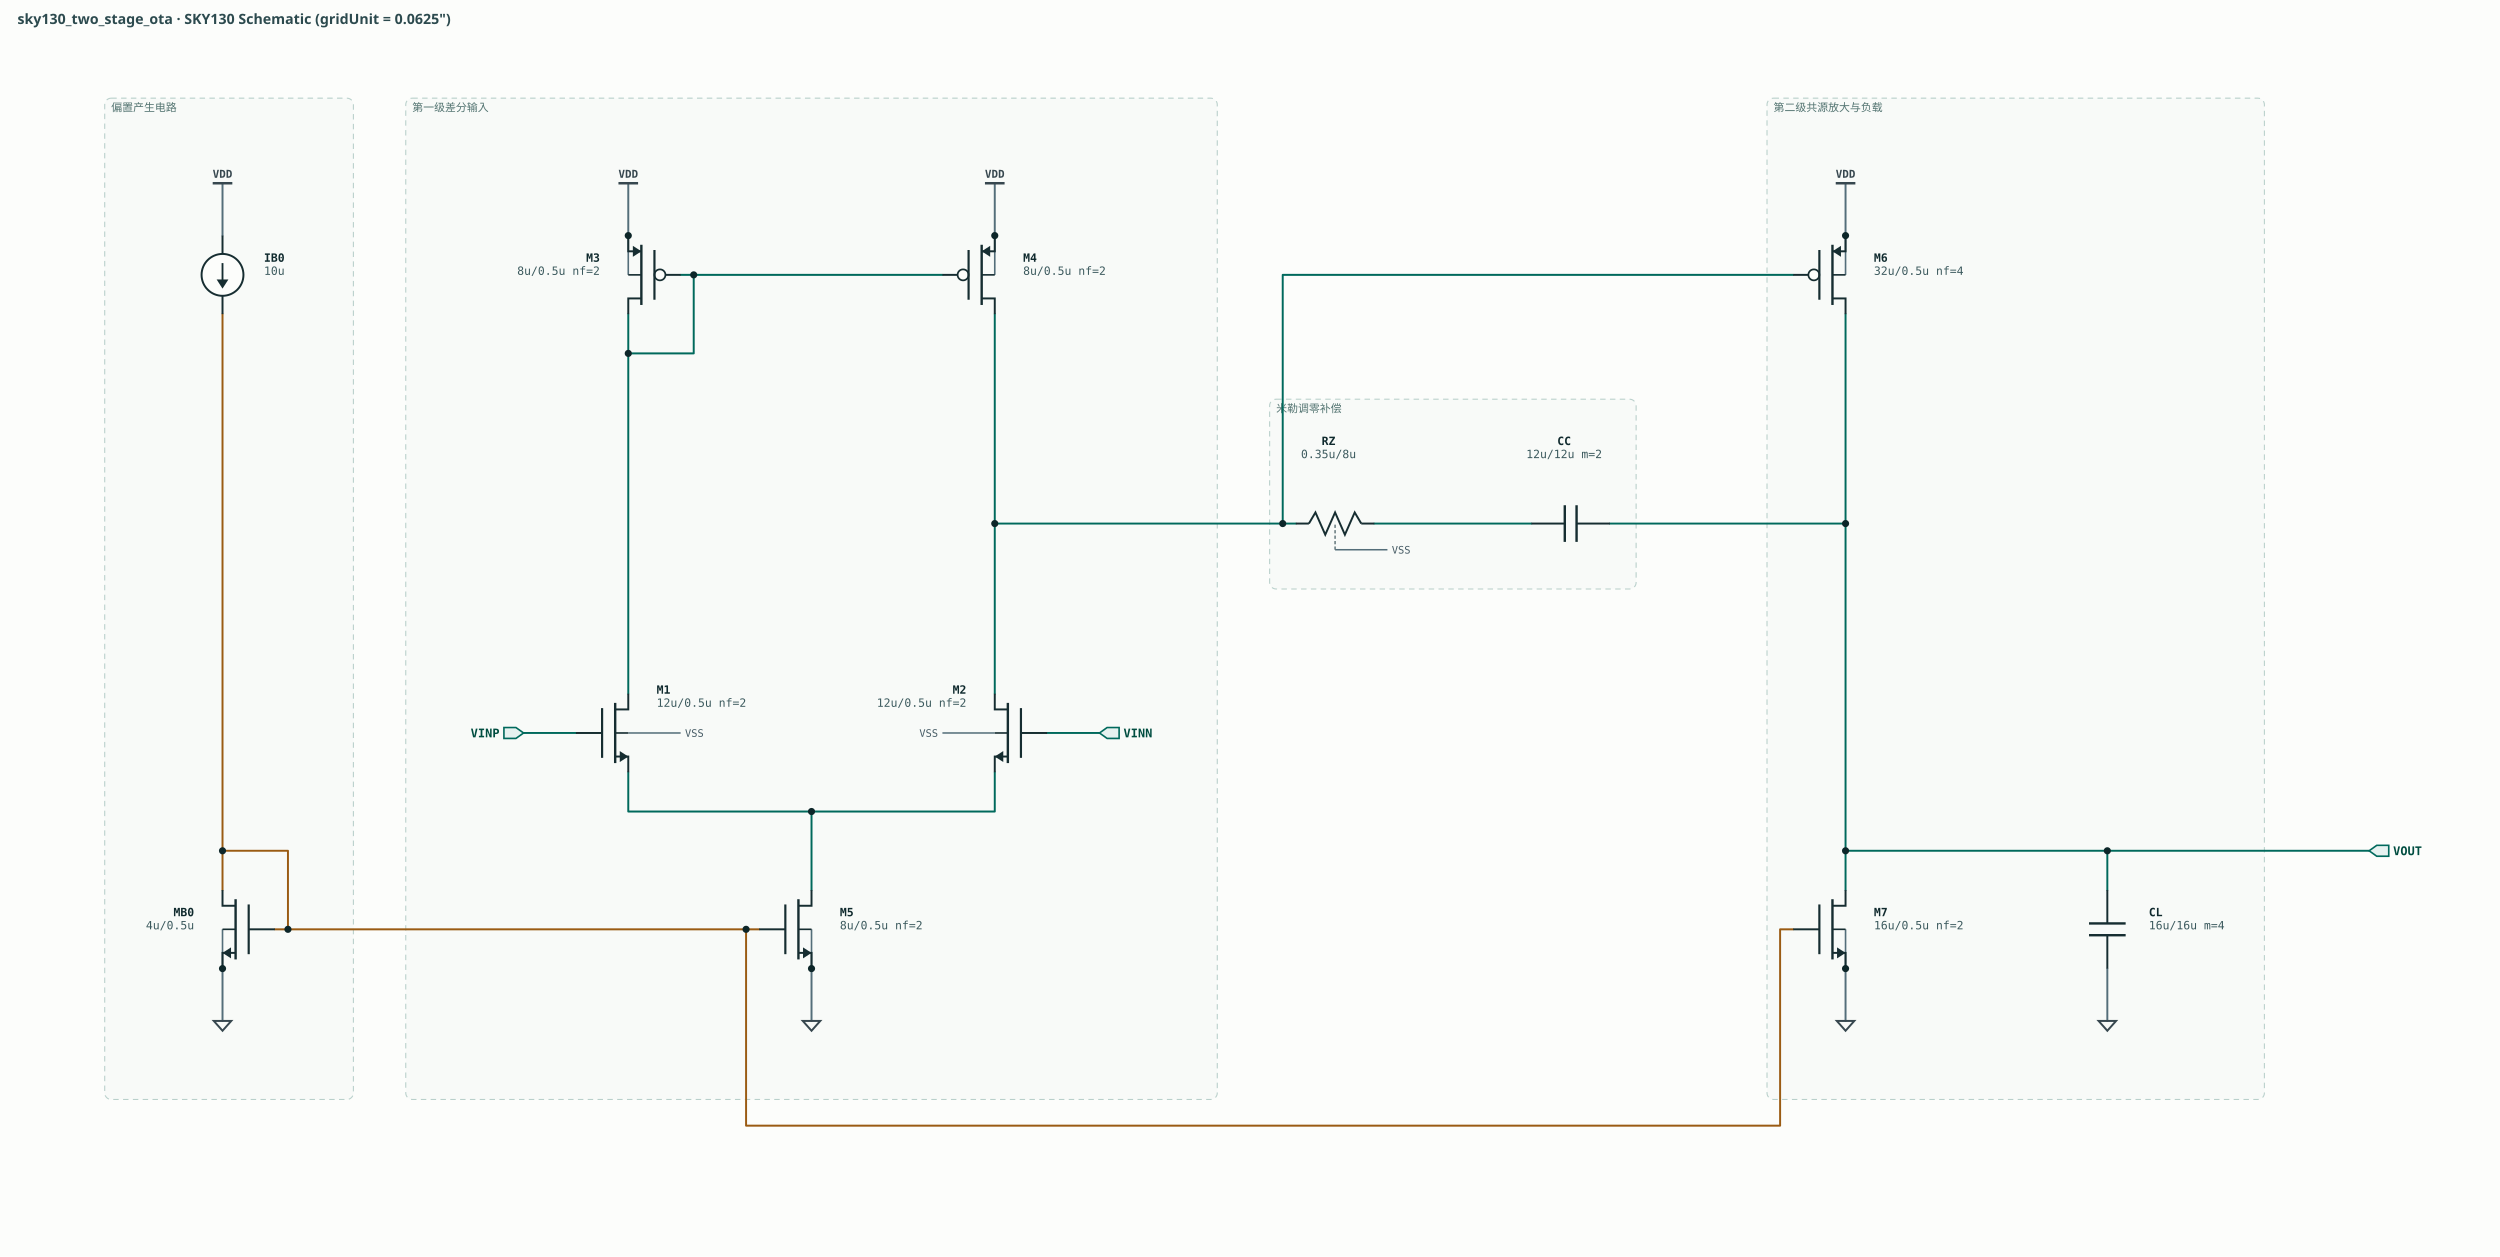
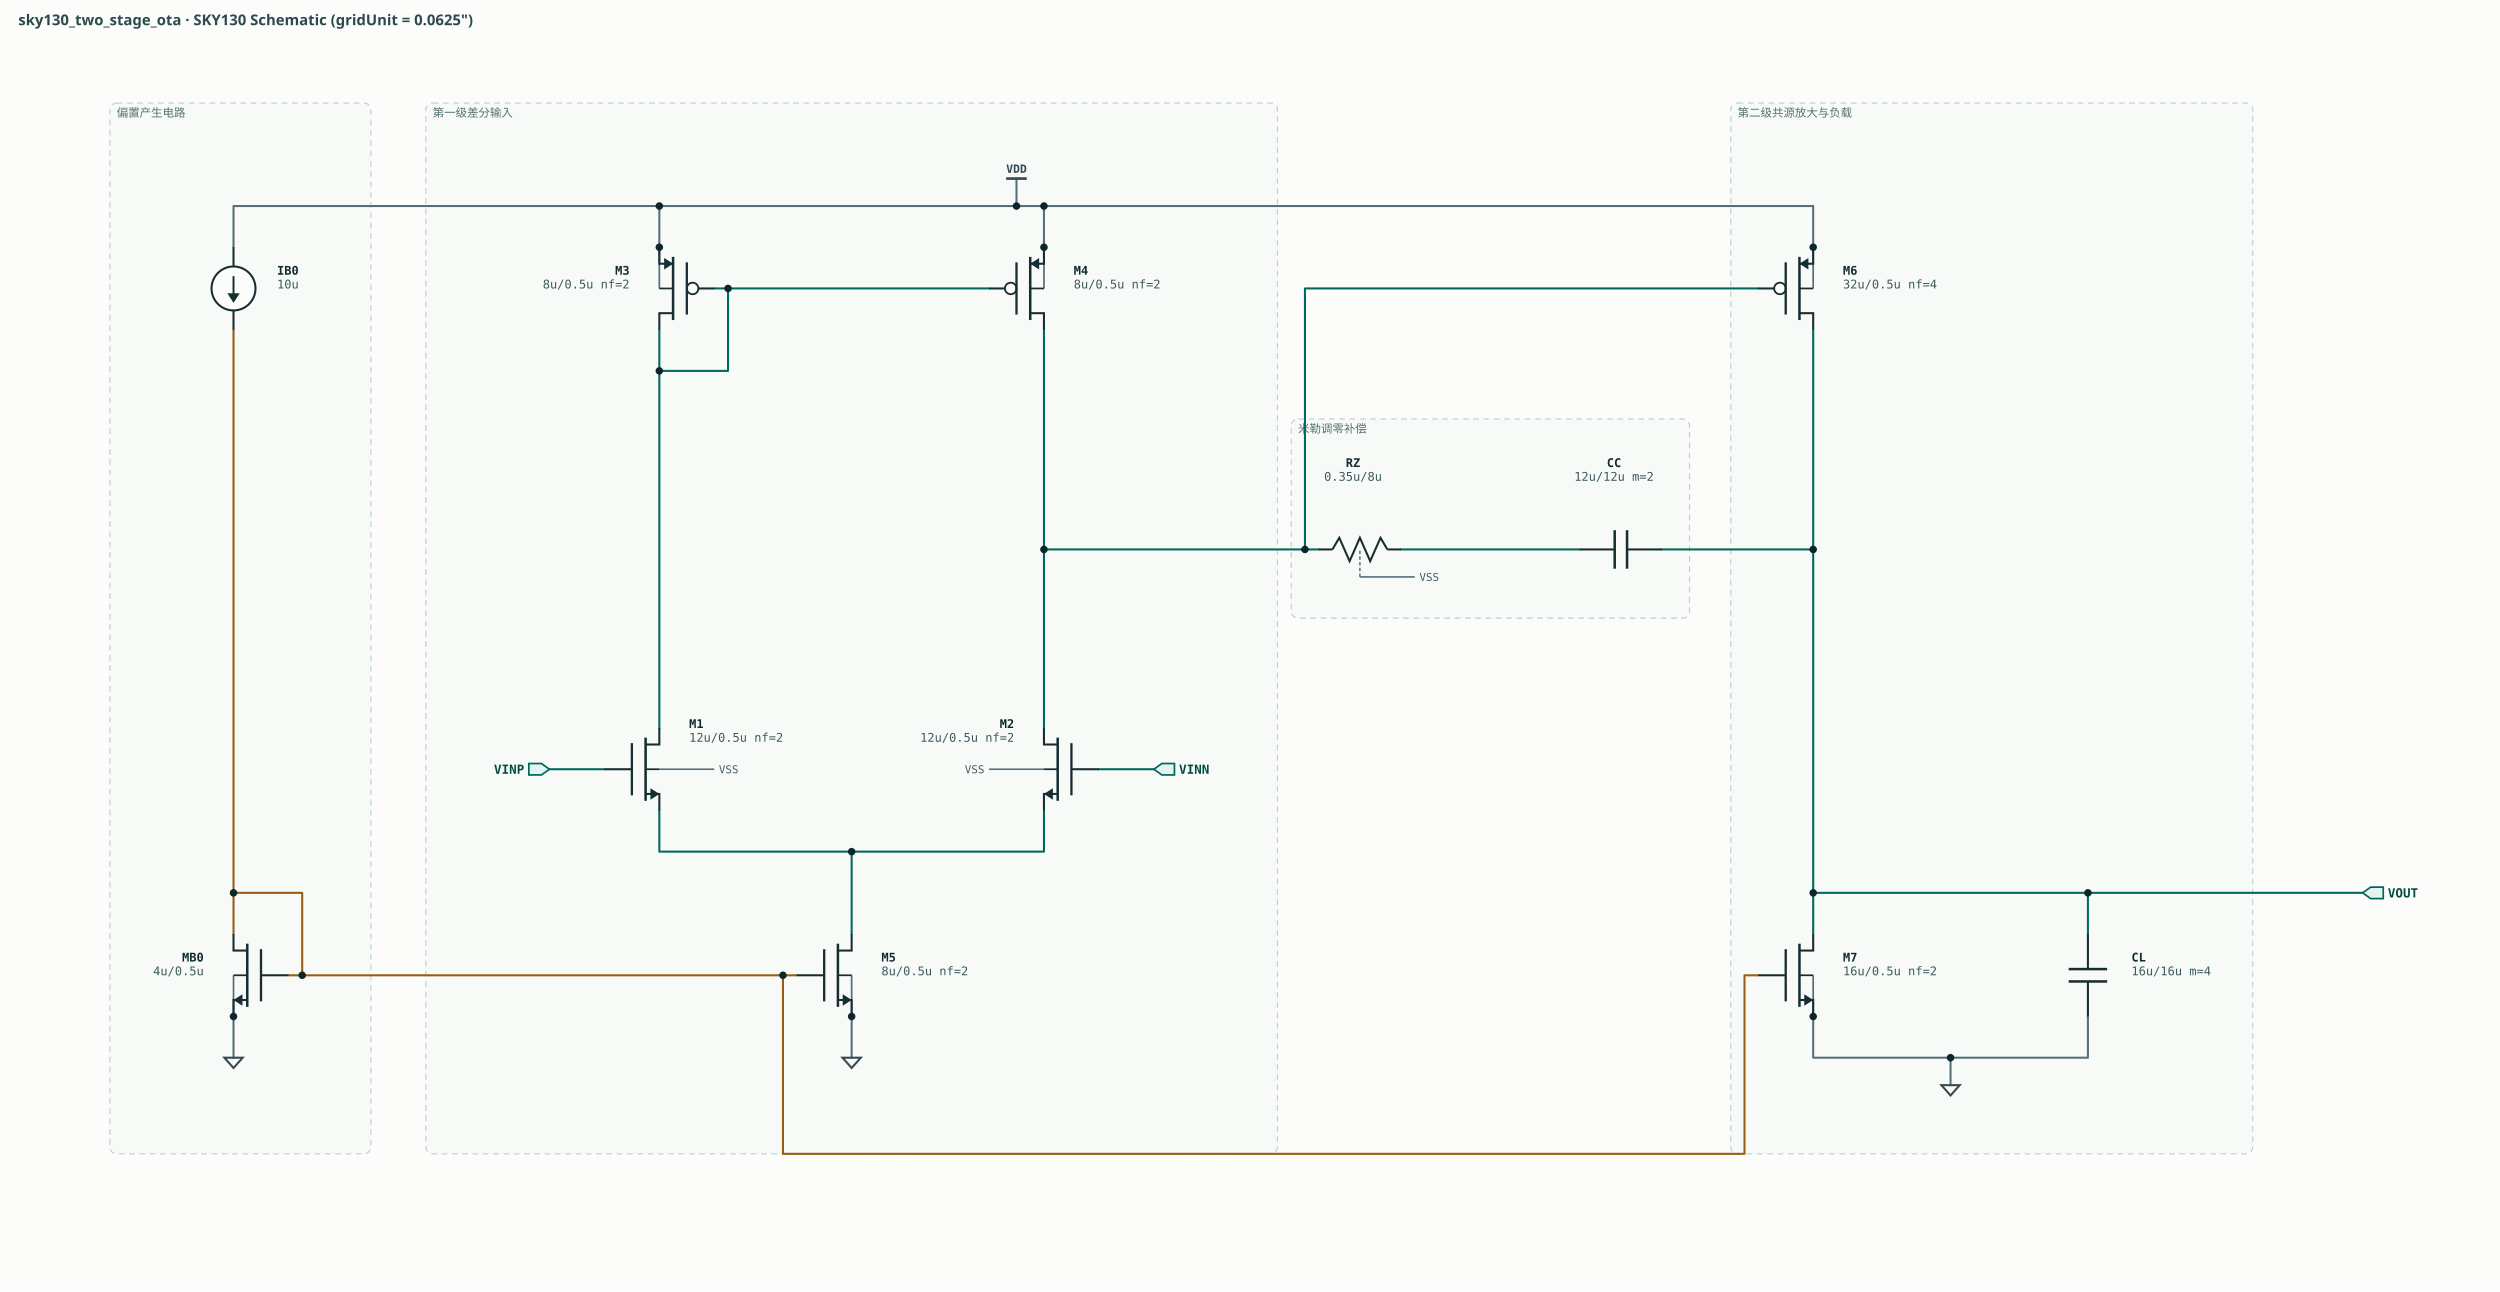
- <svg xmlns="http://www.w3.org/2000/svg" viewBox="216.0 168.0 2292.0 1152.0" width="2292" height="1152" font-family="Segoe UI, Microsoft YaHei, sans-serif">
-   <rect x="216.0" y="168.0" width="2292.0" height="1152.0" fill="#fcfdfb" />
+ <svg xmlns="http://www.w3.org/2000/svg" viewBox="216.0 168.0 2184.0 1128.0" width="2184" height="1128" font-family="Segoe UI, Microsoft YaHei, sans-serif">
+   <rect x="216.0" y="168.0" width="2184.0" height="1128.0" fill="#fcfdfb" />
  <text x="232.0" y="190.0" font-size="13" font-weight="600" fill="#2c4a4e">sky130_two_stage_ota · SKY130 Schematic (gridUnit = 0.0625")</text>
  <rect x="312.0" y="258.0" width="228.0" height="918.0" rx="6" fill="#f3f8f6" fill-opacity="0.55" stroke="#b9d0cb" stroke-width="1" stroke-dasharray="5,4" />
  <text x="318.0" y="270.0" font-size="10" fill="#527370">偏置产生电路</text>
  <rect x="588.0" y="258.0" width="744.0" height="918.0" rx="6" fill="#f3f8f6" fill-opacity="0.55" stroke="#b9d0cb" stroke-width="1" stroke-dasharray="5,4" />
  <text x="594.0" y="270.0" font-size="10" fill="#527370">第一级差分输入</text>
-   <rect x="1380.0" y="534.0" width="336.0" height="174.0" rx="6" fill="#f3f8f6" fill-opacity="0.55" stroke="#b9d0cb" stroke-width="1" stroke-dasharray="5,4" />
-   <text x="1386.0" y="546.0" font-size="10" fill="#527370">米勒调零补偿</text>
-   <rect x="1836.0" y="258.0" width="456.0" height="918.0" rx="6" fill="#f3f8f6" fill-opacity="0.55" stroke="#b9d0cb" stroke-width="1" stroke-dasharray="5,4" />
-   <text x="1842.0" y="270.0" font-size="10" fill="#527370">第二级共源放大与负载</text>
-   <polyline points="420.0,384.0 420.0,336.0" fill="none" stroke="#546e7a" stroke-width="1.8" stroke-linecap="round" stroke-linejoin="round" />
-   <polyline points="792.0,384.0 792.0,336.0" fill="none" stroke="#546e7a" stroke-width="1.8" stroke-linecap="round" stroke-linejoin="round" />
-   <polyline points="1128.0,384.0 1128.0,336.0" fill="none" stroke="#546e7a" stroke-width="1.8" stroke-linecap="round" stroke-linejoin="round" />
-   <polyline points="1908.0,384.0 1908.0,336.0" fill="none" stroke="#546e7a" stroke-width="1.8" stroke-linecap="round" stroke-linejoin="round" />
-   <polyline points="420.0,1056.0 420.0,1104.0" fill="none" stroke="#546e7a" stroke-width="1.8" stroke-linecap="round" stroke-linejoin="round" />
-   <polyline points="960.0,1056.0 960.0,1104.0" fill="none" stroke="#546e7a" stroke-width="1.8" stroke-linecap="round" stroke-linejoin="round" />
-   <polyline points="1908.0,1056.0 1908.0,1104.0" fill="none" stroke="#546e7a" stroke-width="1.8" stroke-linecap="round" stroke-linejoin="round" />
-   <polyline points="2148.0,1056.0 2148.0,1104.0" fill="none" stroke="#546e7a" stroke-width="1.8" stroke-linecap="round" stroke-linejoin="round" />
+   <rect x="1344.0" y="534.0" width="348.0" height="174.0" rx="6" fill="#f3f8f6" fill-opacity="0.55" stroke="#b9d0cb" stroke-width="1" stroke-dasharray="5,4" />
+   <text x="1350.0" y="546.0" font-size="10" fill="#527370">米勒调零补偿</text>
+   <rect x="1728.0" y="258.0" width="456.0" height="918.0" rx="6" fill="#f3f8f6" fill-opacity="0.55" stroke="#b9d0cb" stroke-width="1" stroke-dasharray="5,4" />
+   <text x="1734.0" y="270.0" font-size="10" fill="#527370">第二级共源放大与负载</text>
+   <polyline points="792.0,348.0 1104.0,348.0" fill="none" stroke="#546e7a" stroke-width="1.8" stroke-linecap="round" stroke-linejoin="round" />
+   <polyline points="1104.0,348.0 1128.0,348.0" fill="none" stroke="#546e7a" stroke-width="1.8" stroke-linecap="round" stroke-linejoin="round" />
+   <polyline points="420.0,384.0 420.0,348.0 792.0,348.0" fill="none" stroke="#546e7a" stroke-width="1.8" stroke-linecap="round" stroke-linejoin="round" />
+   <polyline points="792.0,384.0 792.0,348.0" fill="none" stroke="#546e7a" stroke-width="1.8" stroke-linecap="round" stroke-linejoin="round" />
+   <polyline points="1104.0,324.0 1104.0,348.0" fill="none" stroke="#546e7a" stroke-width="1.8" stroke-linecap="round" stroke-linejoin="round" />
+   <polyline points="1128.0,384.0 1128.0,348.0" fill="none" stroke="#546e7a" stroke-width="1.8" stroke-linecap="round" stroke-linejoin="round" />
+   <polyline points="1800.0,384.0 1800.0,348.0 1128.0,348.0" fill="none" stroke="#546e7a" stroke-width="1.8" stroke-linecap="round" stroke-linejoin="round" />
+   <polyline points="420.0,1056.0 420.0,1092.0" fill="none" stroke="#546e7a" stroke-width="1.8" stroke-linecap="round" stroke-linejoin="round" />
+   <polyline points="960.0,1056.0 960.0,1092.0" fill="none" stroke="#546e7a" stroke-width="1.8" stroke-linecap="round" stroke-linejoin="round" />
+   <polyline points="1800.0,1056.0 1800.0,1092.0 1920.0,1092.0" fill="none" stroke="#546e7a" stroke-width="1.8" stroke-linecap="round" stroke-linejoin="round" />
+   <polyline points="1920.0,1116.0 1920.0,1092.0" fill="none" stroke="#546e7a" stroke-width="1.8" stroke-linecap="round" stroke-linejoin="round" />
+   <polyline points="2040.0,1056.0 2040.0,1092.0 1920.0,1092.0" fill="none" stroke="#546e7a" stroke-width="1.8" stroke-linecap="round" stroke-linejoin="round" />
  <polyline points="696.0,840.0 744.0,840.0" fill="none" stroke="#00695c" stroke-width="1.8" stroke-linecap="round" stroke-linejoin="round" />
  <polyline points="1128.0,876.0 1128.0,912.0 960.0,912.0" fill="none" stroke="#00695c" stroke-width="1.8" stroke-linecap="round" stroke-linejoin="round" />
  <polyline points="960.0,912.0 792.0,912.0 792.0,876.0" fill="none" stroke="#00695c" stroke-width="1.8" stroke-linecap="round" stroke-linejoin="round" />
  <polyline points="960.0,984.0 960.0,912.0" fill="none" stroke="#00695c" stroke-width="1.8" stroke-linecap="round" stroke-linejoin="round" />
  <polyline points="1224.0,840.0 1176.0,840.0" fill="none" stroke="#00695c" stroke-width="1.8" stroke-linecap="round" stroke-linejoin="round" />
-   <polyline points="1620.0,648.0 1476.0,648.0" fill="none" stroke="#00695c" stroke-width="1.8" stroke-linecap="round" stroke-linejoin="round" />
+   <polyline points="1596.0,648.0 1440.0,648.0" fill="none" stroke="#00695c" stroke-width="1.8" stroke-linecap="round" stroke-linejoin="round" />
  <polyline points="1080.0,420.0 852.0,420.0" fill="none" stroke="#00695c" stroke-width="1.8" stroke-linecap="round" stroke-linejoin="round" />
  <polyline points="852.0,420.0 840.0,420.0" fill="none" stroke="#00695c" stroke-width="1.8" stroke-linecap="round" stroke-linejoin="round" />
  <polyline points="792.0,456.0 792.0,492.0" fill="none" stroke="#00695c" stroke-width="1.8" stroke-linecap="round" stroke-linejoin="round" />
  <polyline points="792.0,492.0 852.0,492.0 852.0,420.0" fill="none" stroke="#00695c" stroke-width="1.8" stroke-linecap="round" stroke-linejoin="round" />
  <polyline points="792.0,804.0 792.0,492.0" fill="none" stroke="#00695c" stroke-width="1.8" stroke-linecap="round" stroke-linejoin="round" />
  <polyline points="1128.0,804.0 1128.0,648.0" fill="none" stroke="#00695c" stroke-width="1.8" stroke-linecap="round" stroke-linejoin="round" />
  <polyline points="1128.0,648.0 1128.0,456.0" fill="none" stroke="#00695c" stroke-width="1.8" stroke-linecap="round" stroke-linejoin="round" />
-   <polyline points="1404.0,648.0 1392.0,648.0" fill="none" stroke="#00695c" stroke-width="1.8" stroke-linecap="round" stroke-linejoin="round" />
-   <polyline points="1392.0,648.0 1128.0,648.0" fill="none" stroke="#00695c" stroke-width="1.8" stroke-linecap="round" stroke-linejoin="round" />
-   <polyline points="1860.0,420.0 1392.0,420.0 1392.0,648.0" fill="none" stroke="#00695c" stroke-width="1.8" stroke-linecap="round" stroke-linejoin="round" />
-   <polyline points="1908.0,984.0 1908.0,948.0" fill="none" stroke="#00695c" stroke-width="1.8" stroke-linecap="round" stroke-linejoin="round" />
-   <polyline points="1908.0,948.0 1908.0,648.0" fill="none" stroke="#00695c" stroke-width="1.8" stroke-linecap="round" stroke-linejoin="round" />
-   <polyline points="1908.0,648.0 1908.0,456.0" fill="none" stroke="#00695c" stroke-width="1.8" stroke-linecap="round" stroke-linejoin="round" />
-   <polyline points="1692.0,648.0 1908.0,648.0" fill="none" stroke="#00695c" stroke-width="1.8" stroke-linecap="round" stroke-linejoin="round" />
-   <polyline points="2148.0,984.0 2148.0,948.0" fill="none" stroke="#00695c" stroke-width="1.8" stroke-linecap="round" stroke-linejoin="round" />
-   <polyline points="2148.0,948.0 1908.0,948.0" fill="none" stroke="#00695c" stroke-width="1.8" stroke-linecap="round" stroke-linejoin="round" />
+   <polyline points="1368.0,648.0 1356.0,648.0" fill="none" stroke="#00695c" stroke-width="1.8" stroke-linecap="round" stroke-linejoin="round" />
+   <polyline points="1356.0,648.0 1128.0,648.0" fill="none" stroke="#00695c" stroke-width="1.8" stroke-linecap="round" stroke-linejoin="round" />
+   <polyline points="1752.0,420.0 1356.0,420.0 1356.0,648.0" fill="none" stroke="#00695c" stroke-width="1.8" stroke-linecap="round" stroke-linejoin="round" />
+   <polyline points="1800.0,984.0 1800.0,948.0" fill="none" stroke="#00695c" stroke-width="1.8" stroke-linecap="round" stroke-linejoin="round" />
+   <polyline points="1800.0,948.0 1800.0,648.0" fill="none" stroke="#00695c" stroke-width="1.8" stroke-linecap="round" stroke-linejoin="round" />
+   <polyline points="1800.0,648.0 1800.0,456.0" fill="none" stroke="#00695c" stroke-width="1.8" stroke-linecap="round" stroke-linejoin="round" />
+   <polyline points="1668.0,648.0 1800.0,648.0" fill="none" stroke="#00695c" stroke-width="1.8" stroke-linecap="round" stroke-linejoin="round" />
+   <polyline points="2040.0,984.0 2040.0,948.0" fill="none" stroke="#00695c" stroke-width="1.8" stroke-linecap="round" stroke-linejoin="round" />
+   <polyline points="2040.0,948.0 1800.0,948.0" fill="none" stroke="#00695c" stroke-width="1.8" stroke-linecap="round" stroke-linejoin="round" />
  <polyline points="912.0,1020.0 900.0,1020.0" fill="none" stroke="#9a5b13" stroke-width="1.8" stroke-linecap="round" stroke-linejoin="round" />
  <polyline points="900.0,1020.0 480.0,1020.0" fill="none" stroke="#9a5b13" stroke-width="1.8" stroke-linecap="round" stroke-linejoin="round" />
  <polyline points="480.0,1020.0 468.0,1020.0" fill="none" stroke="#9a5b13" stroke-width="1.8" stroke-linecap="round" stroke-linejoin="round" />
  <polyline points="420.0,984.0 420.0,948.0" fill="none" stroke="#9a5b13" stroke-width="1.8" stroke-linecap="round" stroke-linejoin="round" />
  <polyline points="420.0,948.0 480.0,948.0 480.0,1020.0" fill="none" stroke="#9a5b13" stroke-width="1.8" stroke-linecap="round" stroke-linejoin="round" />
  <polyline points="420.0,456.0 420.0,948.0" fill="none" stroke="#9a5b13" stroke-width="1.8" stroke-linecap="round" stroke-linejoin="round" />
-   <polyline points="1860.0,1020.0 1848.0,1020.0 1848.0,1200.0 900.0,1200.0 900.0,1020.0" fill="none" stroke="#9a5b13" stroke-width="1.8" stroke-linecap="round" stroke-linejoin="round" />
-   <polyline points="2388.0,948.0 2148.0,948.0" fill="none" stroke="#00695c" stroke-width="1.8" stroke-linecap="round" stroke-linejoin="round" />
+   <polyline points="1752.0,1020.0 1740.0,1020.0 1740.0,1176.0 900.0,1176.0 900.0,1020.0" fill="none" stroke="#9a5b13" stroke-width="1.8" stroke-linecap="round" stroke-linejoin="round" />
+   <polyline points="2280.0,948.0 2040.0,948.0" fill="none" stroke="#00695c" stroke-width="1.8" stroke-linecap="round" stroke-linejoin="round" />
  <polyline points="420.0,1020.0 420.0,1056.0" fill="none" stroke="#546e7a" stroke-width="1.5" />
  <polyline points="792.0,420.0 792.0,384.0" fill="none" stroke="#546e7a" stroke-width="1.5" />
  <polyline points="1128.0,420.0 1128.0,384.0" fill="none" stroke="#546e7a" stroke-width="1.5" />
  <polyline points="960.0,1020.0 960.0,1056.0" fill="none" stroke="#546e7a" stroke-width="1.5" />
-   <polyline points="1908.0,420.0 1908.0,384.0" fill="none" stroke="#546e7a" stroke-width="1.5" />
-   <polyline points="1908.0,1020.0 1908.0,1056.0" fill="none" stroke="#546e7a" stroke-width="1.5" />
+   <polyline points="1800.0,420.0 1800.0,384.0" fill="none" stroke="#546e7a" stroke-width="1.5" />
+   <polyline points="1800.0,1020.0 1800.0,1056.0" fill="none" stroke="#546e7a" stroke-width="1.5" />
  <line x1="792.0" y1="840.0" x2="840.0" y2="840.0" stroke="#546e7a" stroke-width="1.4" />
  <text x="844.0" y="843.5" text-anchor="start" font-size="9.5" font-family="Consolas,monospace" fill="#455a64">VSS</text>
  <line x1="1128.0" y1="840.0" x2="1080.0" y2="840.0" stroke="#546e7a" stroke-width="1.4" />
  <text x="1076.0" y="843.5" text-anchor="end" font-size="9.5" font-family="Consolas,monospace" fill="#455a64">VSS</text>
-   <line x1="1440.0" y1="672.0" x2="1488.0" y2="672.0" stroke="#546e7a" stroke-width="1.4" />
-   <text x="1492.0" y="675.5" text-anchor="start" font-size="9.5" font-family="Consolas,monospace" fill="#455a64">VSS</text>
+   <line x1="1404.0" y1="672.0" x2="1452.0" y2="672.0" stroke="#546e7a" stroke-width="1.4" />
+   <text x="1456.0" y="675.5" text-anchor="start" font-size="9.5" font-family="Consolas,monospace" fill="#455a64">VSS</text>
  <line x1="420.0" y1="384.0" x2="420.0" y2="400.8" stroke="#162d31" stroke-width="1.8" />
  <line x1="420.0" y1="439.2" x2="420.0" y2="456.0" stroke="#162d31" stroke-width="1.8" />
  <circle cx="420.0" cy="420.0" r="19.2" fill="#fcfdfb" stroke="#162d31" stroke-width="1.8" />
  <line x1="420.0" y1="409.2" x2="420.0" y2="430.2" stroke="#162d31" stroke-width="1.7" />
  <polygon points="420.0,432.6 414.6,424.2 425.4,424.2" fill="#162d31" />
  <text x="458.0" y="408.0" text-anchor="start" font-size="10.5" font-weight="600" font-family="Consolas,monospace" fill="#102a2e">IB0</text>
  <text x="458.0" y="420.0" text-anchor="start" font-size="10.5" font-weight="400" font-family="Consolas,monospace" fill="#3b595d">10u</text>
  <line x1="468.0" y1="1020.0" x2="444.0" y2="1020.0" stroke="#162d31" stroke-width="1.8" />
  <line x1="444.0" y1="997.2" x2="444.0" y2="1042.8" stroke="#162d31" stroke-width="2.0" />
  <line x1="432.0" y1="992.4" x2="432.0" y2="1047.6" stroke="#162d31" stroke-width="2.2" />
  <polyline points="432.0,998.4 420.0,998.4 420.0,984.0" fill="none" stroke="#162d31" stroke-width="1.8" />
  <polyline points="432.0,1041.6 420.0,1041.6 420.0,1056.0" fill="none" stroke="#162d31" stroke-width="1.8" />
  <line x1="432.0" y1="1020.0" x2="420.0" y2="1020.0" stroke="#162d31" stroke-width="1.5" />
  <polygon points="420.0,1041.6 427.8,1036.56 427.8,1046.64" fill="#162d31" />
  <text x="394.0" y="1008.0" text-anchor="end" font-size="10.5" font-weight="600" font-family="Consolas,monospace" fill="#102a2e">MB0</text>
  <text x="394.0" y="1020.0" text-anchor="end" font-size="10.5" font-weight="400" font-family="Consolas,monospace" fill="#3b595d">4u/0.5u</text>
  <line x1="840.0" y1="420.0" x2="826.08" y2="420.0" stroke="#162d31" stroke-width="1.8" />
  <circle cx="821.04" cy="420.0" r="5.04" fill="#fcfdfb" stroke="#162d31" stroke-width="1.6" />
  <line x1="816.0" y1="397.2" x2="816.0" y2="442.8" stroke="#162d31" stroke-width="2.0" />
  <line x1="804.0" y1="392.4" x2="804.0" y2="447.6" stroke="#162d31" stroke-width="2.2" />
  <polyline points="804.0,398.4 792.0,398.4 792.0,384.0" fill="none" stroke="#162d31" stroke-width="1.8" />
  <polyline points="804.0,441.6 792.0,441.6 792.0,456.0" fill="none" stroke="#162d31" stroke-width="1.8" />
  <line x1="804.0" y1="420.0" x2="792.0" y2="420.0" stroke="#162d31" stroke-width="1.5" />
  <polygon points="804.0,398.4 796.2,393.36 796.2,403.44" fill="#162d31" />
  <text x="766.0" y="408.0" text-anchor="end" font-size="10.5" font-weight="600" font-family="Consolas,monospace" fill="#102a2e">M3</text>
  <text x="766.0" y="420.0" text-anchor="end" font-size="10.5" font-weight="400" font-family="Consolas,monospace" fill="#3b595d">8u/0.5u nf=2</text>
  <line x1="1080.0" y1="420.0" x2="1093.92" y2="420.0" stroke="#162d31" stroke-width="1.8" />
  <circle cx="1098.96" cy="420.0" r="5.04" fill="#fcfdfb" stroke="#162d31" stroke-width="1.6" />
  <line x1="1104.0" y1="397.2" x2="1104.0" y2="442.8" stroke="#162d31" stroke-width="2.0" />
  <line x1="1116.0" y1="392.4" x2="1116.0" y2="447.6" stroke="#162d31" stroke-width="2.2" />
  <polyline points="1116.0,398.4 1128.0,398.4 1128.0,384.0" fill="none" stroke="#162d31" stroke-width="1.8" />
  <polyline points="1116.0,441.6 1128.0,441.6 1128.0,456.0" fill="none" stroke="#162d31" stroke-width="1.8" />
  <line x1="1116.0" y1="420.0" x2="1128.0" y2="420.0" stroke="#162d31" stroke-width="1.5" />
  <polygon points="1116.0,398.4 1123.8,393.36 1123.8,403.44" fill="#162d31" />
  <text x="1154.0" y="408.0" text-anchor="start" font-size="10.5" font-weight="600" font-family="Consolas,monospace" fill="#102a2e">M4</text>
  <text x="1154.0" y="420.0" text-anchor="start" font-size="10.5" font-weight="400" font-family="Consolas,monospace" fill="#3b595d">8u/0.5u nf=2</text>
  <line x1="744.0" y1="840.0" x2="768.0" y2="840.0" stroke="#162d31" stroke-width="1.8" />
  <line x1="768.0" y1="817.2" x2="768.0" y2="862.8" stroke="#162d31" stroke-width="2.0" />
  <line x1="780.0" y1="812.4" x2="780.0" y2="867.6" stroke="#162d31" stroke-width="2.2" />
  <polyline points="780.0,818.4 792.0,818.4 792.0,804.0" fill="none" stroke="#162d31" stroke-width="1.8" />
  <polyline points="780.0,861.6 792.0,861.6 792.0,876.0" fill="none" stroke="#162d31" stroke-width="1.8" />
  <line x1="780.0" y1="840.0" x2="792.0" y2="840.0" stroke="#162d31" stroke-width="1.5" />
  <polygon points="792.0,861.6 784.2,856.56 784.2,866.64" fill="#162d31" />
  <text x="818.0" y="804.0" text-anchor="start" font-size="10.5" font-weight="600" font-family="Consolas,monospace" fill="#102a2e">M1</text>
  <text x="818.0" y="816.0" text-anchor="start" font-size="10.5" font-weight="400" font-family="Consolas,monospace" fill="#3b595d">12u/0.5u nf=2</text>
  <line x1="1176.0" y1="840.0" x2="1152.0" y2="840.0" stroke="#162d31" stroke-width="1.8" />
  <line x1="1152.0" y1="817.2" x2="1152.0" y2="862.8" stroke="#162d31" stroke-width="2.0" />
  <line x1="1140.0" y1="812.4" x2="1140.0" y2="867.6" stroke="#162d31" stroke-width="2.2" />
  <polyline points="1140.0,818.4 1128.0,818.4 1128.0,804.0" fill="none" stroke="#162d31" stroke-width="1.8" />
  <polyline points="1140.0,861.6 1128.0,861.6 1128.0,876.0" fill="none" stroke="#162d31" stroke-width="1.8" />
  <line x1="1140.0" y1="840.0" x2="1128.0" y2="840.0" stroke="#162d31" stroke-width="1.5" />
  <polygon points="1128.0,861.6 1135.8,856.56 1135.8,866.64" fill="#162d31" />
  <text x="1102.0" y="804.0" text-anchor="end" font-size="10.5" font-weight="600" font-family="Consolas,monospace" fill="#102a2e">M2</text>
  <text x="1102.0" y="816.0" text-anchor="end" font-size="10.5" font-weight="400" font-family="Consolas,monospace" fill="#3b595d">12u/0.5u nf=2</text>
  <line x1="912.0" y1="1020.0" x2="936.0" y2="1020.0" stroke="#162d31" stroke-width="1.8" />
  <line x1="936.0" y1="997.2" x2="936.0" y2="1042.8" stroke="#162d31" stroke-width="2.0" />
  <line x1="948.0" y1="992.4" x2="948.0" y2="1047.6" stroke="#162d31" stroke-width="2.2" />
  <polyline points="948.0,998.4 960.0,998.4 960.0,984.0" fill="none" stroke="#162d31" stroke-width="1.8" />
  <polyline points="948.0,1041.6 960.0,1041.6 960.0,1056.0" fill="none" stroke="#162d31" stroke-width="1.8" />
  <line x1="948.0" y1="1020.0" x2="960.0" y2="1020.0" stroke="#162d31" stroke-width="1.5" />
  <polygon points="960.0,1041.6 952.2,1036.56 952.2,1046.64" fill="#162d31" />
  <text x="986.0" y="1008.0" text-anchor="start" font-size="10.5" font-weight="600" font-family="Consolas,monospace" fill="#102a2e">M5</text>
  <text x="986.0" y="1020.0" text-anchor="start" font-size="10.5" font-weight="400" font-family="Consolas,monospace" fill="#3b595d">8u/0.5u nf=2</text>
-   <line x1="1404.0" y1="648.0" x2="1416.0" y2="648.0" stroke="#162d31" stroke-width="1.8" />
-   <line x1="1464.0" y1="648.0" x2="1476.0" y2="648.0" stroke="#162d31" stroke-width="1.8" />
-   <polyline points="1416.0,648.0 1422.0,637.8 1431.0,658.2 1440.0,637.8 1449.0,658.2 1458.0,637.8 1464.0,648.0" fill="none" stroke="#162d31" stroke-width="1.8" />
-   <line x1="1440.0" y1="672.0" x2="1440.0" y2="648.0" stroke="#5c7075" stroke-width="1.3" stroke-dasharray="3,2" />
-   <text x="1434.0" y="576.0" text-anchor="middle" font-size="10.5" font-weight="600" font-family="Consolas,monospace" fill="#102a2e">RZ</text>
-   <text x="1434.0" y="588.0" text-anchor="middle" font-size="10.5" font-weight="400" font-family="Consolas,monospace" fill="#3b595d">0.35u/8u</text>
-   <line x1="1620.0" y1="648.0" x2="1650.6" y2="648.0" stroke="#162d31" stroke-width="1.8" />
-   <line x1="1661.4" y1="648.0" x2="1692.0" y2="648.0" stroke="#162d31" stroke-width="1.8" />
-   <line x1="1650.6" y1="631.2" x2="1650.6" y2="664.8" stroke="#162d31" stroke-width="2.2" />
-   <line x1="1661.4" y1="631.2" x2="1661.4" y2="664.8" stroke="#162d31" stroke-width="2.2" />
-   <text x="1650.0" y="576.0" text-anchor="middle" font-size="10.5" font-weight="600" font-family="Consolas,monospace" fill="#102a2e">CC</text>
-   <text x="1650.0" y="588.0" text-anchor="middle" font-size="10.5" font-weight="400" font-family="Consolas,monospace" fill="#3b595d">12u/12u m=2</text>
-   <line x1="1860.0" y1="420.0" x2="1873.92" y2="420.0" stroke="#162d31" stroke-width="1.8" />
-   <circle cx="1878.96" cy="420.0" r="5.04" fill="#fcfdfb" stroke="#162d31" stroke-width="1.6" />
-   <line x1="1884.0" y1="397.2" x2="1884.0" y2="442.8" stroke="#162d31" stroke-width="2.0" />
-   <line x1="1896.0" y1="392.4" x2="1896.0" y2="447.6" stroke="#162d31" stroke-width="2.2" />
-   <polyline points="1896.0,398.4 1908.0,398.4 1908.0,384.0" fill="none" stroke="#162d31" stroke-width="1.8" />
-   <polyline points="1896.0,441.6 1908.0,441.6 1908.0,456.0" fill="none" stroke="#162d31" stroke-width="1.8" />
-   <line x1="1896.0" y1="420.0" x2="1908.0" y2="420.0" stroke="#162d31" stroke-width="1.5" />
-   <polygon points="1896.0,398.4 1903.8,393.36 1903.8,403.44" fill="#162d31" />
-   <text x="1934.0" y="408.0" text-anchor="start" font-size="10.5" font-weight="600" font-family="Consolas,monospace" fill="#102a2e">M6</text>
-   <text x="1934.0" y="420.0" text-anchor="start" font-size="10.5" font-weight="400" font-family="Consolas,monospace" fill="#3b595d">32u/0.5u nf=4</text>
-   <line x1="1860.0" y1="1020.0" x2="1884.0" y2="1020.0" stroke="#162d31" stroke-width="1.8" />
-   <line x1="1884.0" y1="997.2" x2="1884.0" y2="1042.8" stroke="#162d31" stroke-width="2.0" />
-   <line x1="1896.0" y1="992.4" x2="1896.0" y2="1047.6" stroke="#162d31" stroke-width="2.2" />
-   <polyline points="1896.0,998.4 1908.0,998.4 1908.0,984.0" fill="none" stroke="#162d31" stroke-width="1.8" />
-   <polyline points="1896.0,1041.6 1908.0,1041.6 1908.0,1056.0" fill="none" stroke="#162d31" stroke-width="1.8" />
-   <line x1="1896.0" y1="1020.0" x2="1908.0" y2="1020.0" stroke="#162d31" stroke-width="1.5" />
-   <polygon points="1908.0,1041.6 1900.2,1036.56 1900.2,1046.64" fill="#162d31" />
-   <text x="1934.0" y="1008.0" text-anchor="start" font-size="10.5" font-weight="600" font-family="Consolas,monospace" fill="#102a2e">M7</text>
-   <text x="1934.0" y="1020.0" text-anchor="start" font-size="10.5" font-weight="400" font-family="Consolas,monospace" fill="#3b595d">16u/0.5u nf=2</text>
-   <line x1="2148.0" y1="984.0" x2="2148.0" y2="1014.6" stroke="#162d31" stroke-width="1.8" />
-   <line x1="2148.0" y1="1025.4" x2="2148.0" y2="1056.0" stroke="#162d31" stroke-width="1.8" />
-   <line x1="2131.2" y1="1014.6" x2="2164.8" y2="1014.6" stroke="#162d31" stroke-width="2.2" />
-   <line x1="2131.2" y1="1025.4" x2="2164.8" y2="1025.4" stroke="#162d31" stroke-width="2.2" />
-   <text x="2186.0" y="1008.0" text-anchor="start" font-size="10.5" font-weight="600" font-family="Consolas,monospace" fill="#102a2e">CL</text>
-   <text x="2186.0" y="1020.0" text-anchor="start" font-size="10.5" font-weight="400" font-family="Consolas,monospace" fill="#3b595d">16u/16u m=4</text>
+   <line x1="1368.0" y1="648.0" x2="1380.0" y2="648.0" stroke="#162d31" stroke-width="1.8" />
+   <line x1="1428.0" y1="648.0" x2="1440.0" y2="648.0" stroke="#162d31" stroke-width="1.8" />
+   <polyline points="1380.0,648.0 1386.0,637.8 1395.0,658.2 1404.0,637.8 1413.0,658.2 1422.0,637.8 1428.0,648.0" fill="none" stroke="#162d31" stroke-width="1.8" />
+   <line x1="1404.0" y1="672.0" x2="1404.0" y2="648.0" stroke="#5c7075" stroke-width="1.3" stroke-dasharray="3,2" />
+   <text x="1398.0" y="576.0" text-anchor="middle" font-size="10.5" font-weight="600" font-family="Consolas,monospace" fill="#102a2e">RZ</text>
+   <text x="1398.0" y="588.0" text-anchor="middle" font-size="10.5" font-weight="400" font-family="Consolas,monospace" fill="#3b595d">0.35u/8u</text>
+   <line x1="1596.0" y1="648.0" x2="1626.6" y2="648.0" stroke="#162d31" stroke-width="1.8" />
+   <line x1="1637.4" y1="648.0" x2="1668.0" y2="648.0" stroke="#162d31" stroke-width="1.8" />
+   <line x1="1626.6" y1="631.2" x2="1626.6" y2="664.8" stroke="#162d31" stroke-width="2.2" />
+   <line x1="1637.4" y1="631.2" x2="1637.4" y2="664.8" stroke="#162d31" stroke-width="2.2" />
+   <text x="1626.0" y="576.0" text-anchor="middle" font-size="10.5" font-weight="600" font-family="Consolas,monospace" fill="#102a2e">CC</text>
+   <text x="1626.0" y="588.0" text-anchor="middle" font-size="10.5" font-weight="400" font-family="Consolas,monospace" fill="#3b595d">12u/12u m=2</text>
+   <line x1="1752.0" y1="420.0" x2="1765.92" y2="420.0" stroke="#162d31" stroke-width="1.8" />
+   <circle cx="1770.96" cy="420.0" r="5.04" fill="#fcfdfb" stroke="#162d31" stroke-width="1.6" />
+   <line x1="1776.0" y1="397.2" x2="1776.0" y2="442.8" stroke="#162d31" stroke-width="2.0" />
+   <line x1="1788.0" y1="392.4" x2="1788.0" y2="447.6" stroke="#162d31" stroke-width="2.2" />
+   <polyline points="1788.0,398.4 1800.0,398.4 1800.0,384.0" fill="none" stroke="#162d31" stroke-width="1.8" />
+   <polyline points="1788.0,441.6 1800.0,441.6 1800.0,456.0" fill="none" stroke="#162d31" stroke-width="1.8" />
+   <line x1="1788.0" y1="420.0" x2="1800.0" y2="420.0" stroke="#162d31" stroke-width="1.5" />
+   <polygon points="1788.0,398.4 1795.8,393.36 1795.8,403.44" fill="#162d31" />
+   <text x="1826.0" y="408.0" text-anchor="start" font-size="10.5" font-weight="600" font-family="Consolas,monospace" fill="#102a2e">M6</text>
+   <text x="1826.0" y="420.0" text-anchor="start" font-size="10.5" font-weight="400" font-family="Consolas,monospace" fill="#3b595d">32u/0.5u nf=4</text>
+   <line x1="1752.0" y1="1020.0" x2="1776.0" y2="1020.0" stroke="#162d31" stroke-width="1.8" />
+   <line x1="1776.0" y1="997.2" x2="1776.0" y2="1042.8" stroke="#162d31" stroke-width="2.0" />
+   <line x1="1788.0" y1="992.4" x2="1788.0" y2="1047.6" stroke="#162d31" stroke-width="2.2" />
+   <polyline points="1788.0,998.4 1800.0,998.4 1800.0,984.0" fill="none" stroke="#162d31" stroke-width="1.8" />
+   <polyline points="1788.0,1041.6 1800.0,1041.6 1800.0,1056.0" fill="none" stroke="#162d31" stroke-width="1.8" />
+   <line x1="1788.0" y1="1020.0" x2="1800.0" y2="1020.0" stroke="#162d31" stroke-width="1.5" />
+   <polygon points="1800.0,1041.6 1792.2,1036.56 1792.2,1046.64" fill="#162d31" />
+   <text x="1826.0" y="1008.0" text-anchor="start" font-size="10.5" font-weight="600" font-family="Consolas,monospace" fill="#102a2e">M7</text>
+   <text x="1826.0" y="1020.0" text-anchor="start" font-size="10.5" font-weight="400" font-family="Consolas,monospace" fill="#3b595d">16u/0.5u nf=2</text>
+   <line x1="2040.0" y1="984.0" x2="2040.0" y2="1014.6" stroke="#162d31" stroke-width="1.8" />
+   <line x1="2040.0" y1="1025.4" x2="2040.0" y2="1056.0" stroke="#162d31" stroke-width="1.8" />
+   <line x1="2023.2" y1="1014.6" x2="2056.8" y2="1014.6" stroke="#162d31" stroke-width="2.2" />
+   <line x1="2023.2" y1="1025.4" x2="2056.8" y2="1025.4" stroke="#162d31" stroke-width="2.2" />
+   <text x="2078.0" y="1008.0" text-anchor="start" font-size="10.5" font-weight="600" font-family="Consolas,monospace" fill="#102a2e">CL</text>
+   <text x="2078.0" y="1020.0" text-anchor="start" font-size="10.5" font-weight="400" font-family="Consolas,monospace" fill="#3b595d">16u/16u m=4</text>
  <polygon points="696.0,840.0 689.0,835.0 678.0,835.0 678.0,845.0 689.0,845.0" fill="#e6f2f0" stroke="#00695c" stroke-width="1.5" />
  <text x="674.0" y="844.0" text-anchor="end" font-size="11" font-weight="600" font-family="Consolas,monospace" fill="#004d40">VINP</text>
  <polygon points="1224.0,840.0 1231.0,835.0 1242.0,835.0 1242.0,845.0 1231.0,845.0" fill="#e6f2f0" stroke="#00695c" stroke-width="1.5" />
  <text x="1246.0" y="844.0" text-anchor="start" font-size="11" font-weight="600" font-family="Consolas,monospace" fill="#004d40">VINN</text>
-   <polygon points="2388.0,948.0 2395.0,943.0 2406.0,943.0 2406.0,953.0 2395.0,953.0" fill="#e6f2f0" stroke="#00695c" stroke-width="1.5" />
-   <text x="2410.0" y="952.0" text-anchor="start" font-size="11" font-weight="600" font-family="Consolas,monospace" fill="#004d40">VOUT</text>
-   <line x1="411.0" y1="336.0" x2="429.0" y2="336.0" stroke="#37474f" stroke-width="2.3" />
-   <text x="420.0" y="331.0" text-anchor="middle" font-size="10" font-weight="600" font-family="Consolas,monospace" fill="#37474f">VDD</text>
-   <line x1="783.0" y1="336.0" x2="801.0" y2="336.0" stroke="#37474f" stroke-width="2.3" />
-   <text x="792.0" y="331.0" text-anchor="middle" font-size="10" font-weight="600" font-family="Consolas,monospace" fill="#37474f">VDD</text>
-   <line x1="1119.0" y1="336.0" x2="1137.0" y2="336.0" stroke="#37474f" stroke-width="2.3" />
-   <text x="1128.0" y="331.0" text-anchor="middle" font-size="10" font-weight="600" font-family="Consolas,monospace" fill="#37474f">VDD</text>
-   <line x1="1899.0" y1="336.0" x2="1917.0" y2="336.0" stroke="#37474f" stroke-width="2.3" />
-   <text x="1908.0" y="331.0" text-anchor="middle" font-size="10" font-weight="600" font-family="Consolas,monospace" fill="#37474f">VDD</text>
-   <polygon points="412.0,1104.0 428.0,1104.0 420.0,1113.0" fill="none" stroke="#37474f" stroke-width="1.8" />
-   <polygon points="952.0,1104.0 968.0,1104.0 960.0,1113.0" fill="none" stroke="#37474f" stroke-width="1.8" />
-   <polygon points="1900.0,1104.0 1916.0,1104.0 1908.0,1113.0" fill="none" stroke="#37474f" stroke-width="1.8" />
-   <polygon points="2140.0,1104.0 2156.0,1104.0 2148.0,1113.0" fill="none" stroke="#37474f" stroke-width="1.8" />
+   <polygon points="2280.0,948.0 2287.0,943.0 2298.0,943.0 2298.0,953.0 2287.0,953.0" fill="#e6f2f0" stroke="#00695c" stroke-width="1.5" />
+   <text x="2302.0" y="952.0" text-anchor="start" font-size="11" font-weight="600" font-family="Consolas,monospace" fill="#004d40">VOUT</text>
+   <line x1="1095.0" y1="324.0" x2="1113.0" y2="324.0" stroke="#37474f" stroke-width="2.3" />
+   <text x="1104.0" y="319.0" text-anchor="middle" font-size="10" font-weight="600" font-family="Consolas,monospace" fill="#37474f">VDD</text>
+   <polygon points="412.0,1092.0 428.0,1092.0 420.0,1101.0" fill="none" stroke="#37474f" stroke-width="1.8" />
+   <polygon points="952.0,1092.0 968.0,1092.0 960.0,1101.0" fill="none" stroke="#37474f" stroke-width="1.8" />
+   <polygon points="1912.0,1116.0 1928.0,1116.0 1920.0,1125.0" fill="none" stroke="#37474f" stroke-width="1.8" />
  <circle cx="420.0" cy="948.0" r="3.3" fill="#0d2629" />
  <circle cx="420.0" cy="1056.0" r="3.3" fill="#0d2629" />
  <circle cx="480.0" cy="1020.0" r="3.3" fill="#0d2629" />
+   <circle cx="792.0" cy="348.0" r="3.3" fill="#0d2629" />
  <circle cx="792.0" cy="384.0" r="3.3" fill="#0d2629" />
  <circle cx="792.0" cy="492.0" r="3.3" fill="#0d2629" />
  <circle cx="852.0" cy="420.0" r="3.3" fill="#0d2629" />
  <circle cx="900.0" cy="1020.0" r="3.3" fill="#0d2629" />
  <circle cx="960.0" cy="912.0" r="3.3" fill="#0d2629" />
  <circle cx="960.0" cy="1056.0" r="3.3" fill="#0d2629" />
+   <circle cx="1104.0" cy="348.0" r="3.3" fill="#0d2629" />
+   <circle cx="1128.0" cy="348.0" r="3.3" fill="#0d2629" />
  <circle cx="1128.0" cy="384.0" r="3.3" fill="#0d2629" />
  <circle cx="1128.0" cy="648.0" r="3.3" fill="#0d2629" />
-   <circle cx="1392.0" cy="648.0" r="3.3" fill="#0d2629" />
-   <circle cx="1908.0" cy="384.0" r="3.3" fill="#0d2629" />
-   <circle cx="1908.0" cy="648.0" r="3.3" fill="#0d2629" />
-   <circle cx="1908.0" cy="948.0" r="3.3" fill="#0d2629" />
-   <circle cx="1908.0" cy="1056.0" r="3.3" fill="#0d2629" />
-   <circle cx="2148.0" cy="948.0" r="3.3" fill="#0d2629" />
+   <circle cx="1356.0" cy="648.0" r="3.3" fill="#0d2629" />
+   <circle cx="1800.0" cy="384.0" r="3.3" fill="#0d2629" />
+   <circle cx="1800.0" cy="648.0" r="3.3" fill="#0d2629" />
+   <circle cx="1800.0" cy="948.0" r="3.3" fill="#0d2629" />
+   <circle cx="1800.0" cy="1056.0" r="3.3" fill="#0d2629" />
+   <circle cx="1920.0" cy="1092.0" r="3.3" fill="#0d2629" />
+   <circle cx="2040.0" cy="948.0" r="3.3" fill="#0d2629" />
</svg>
